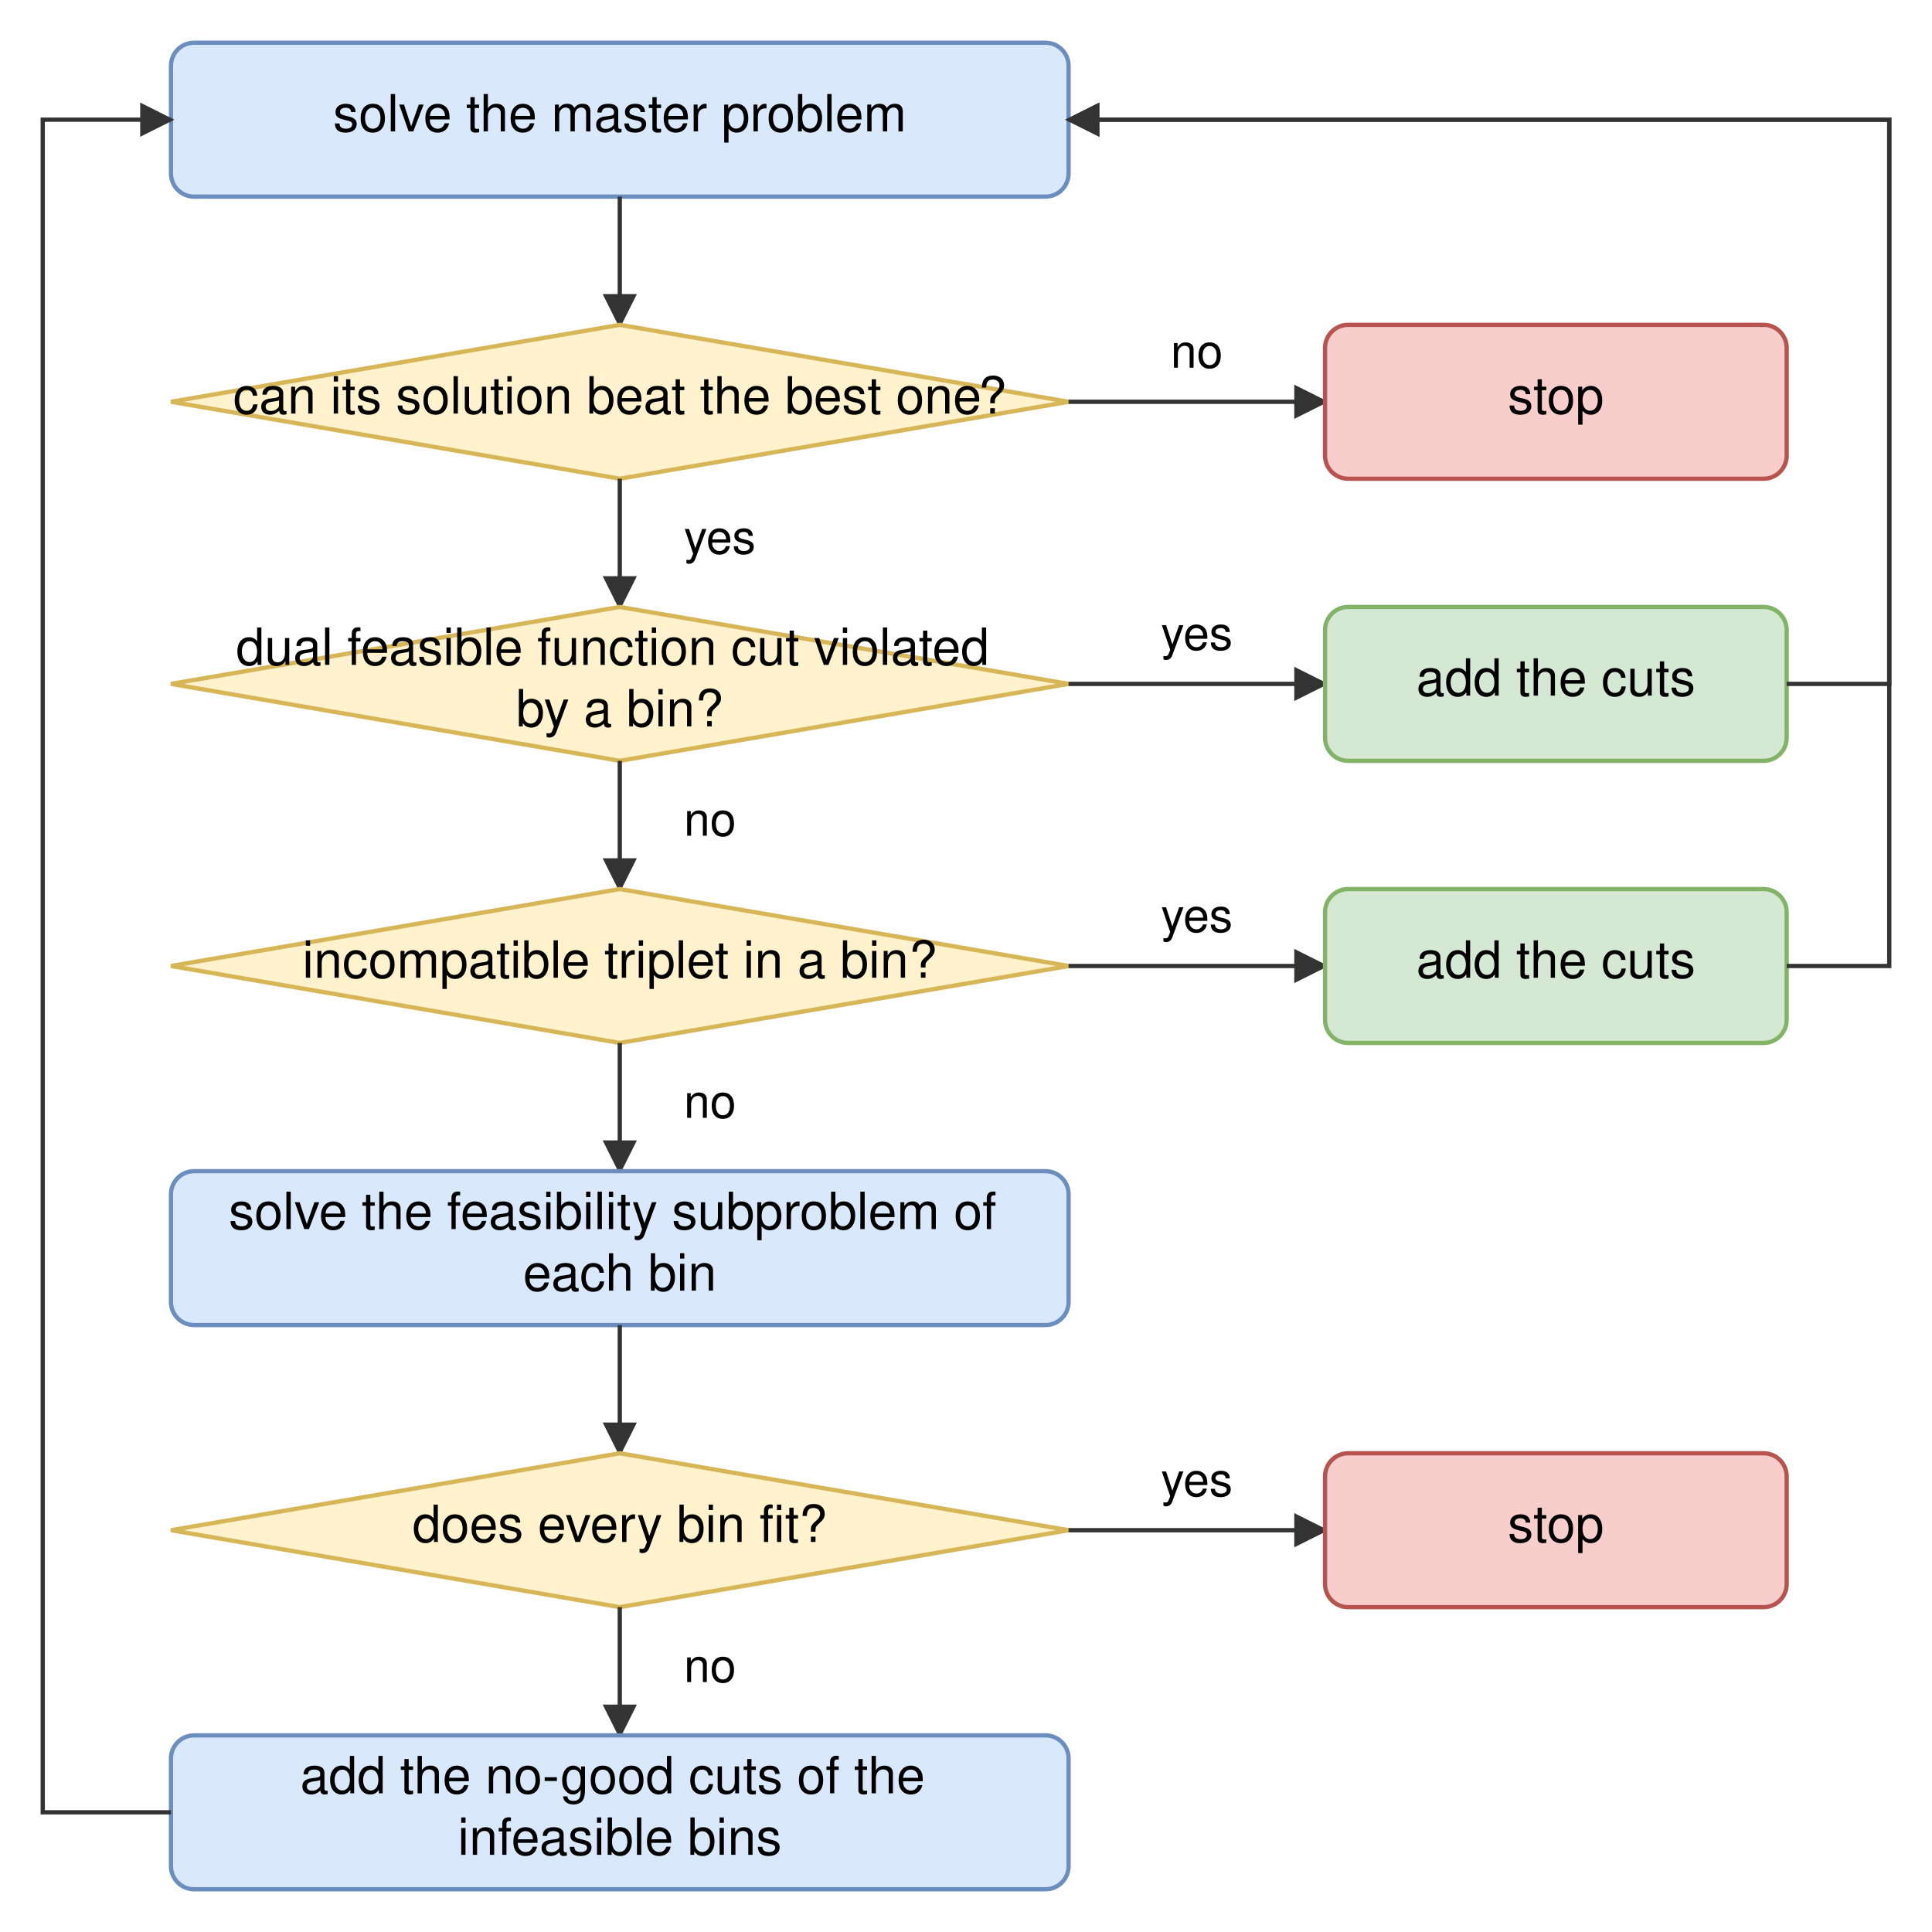
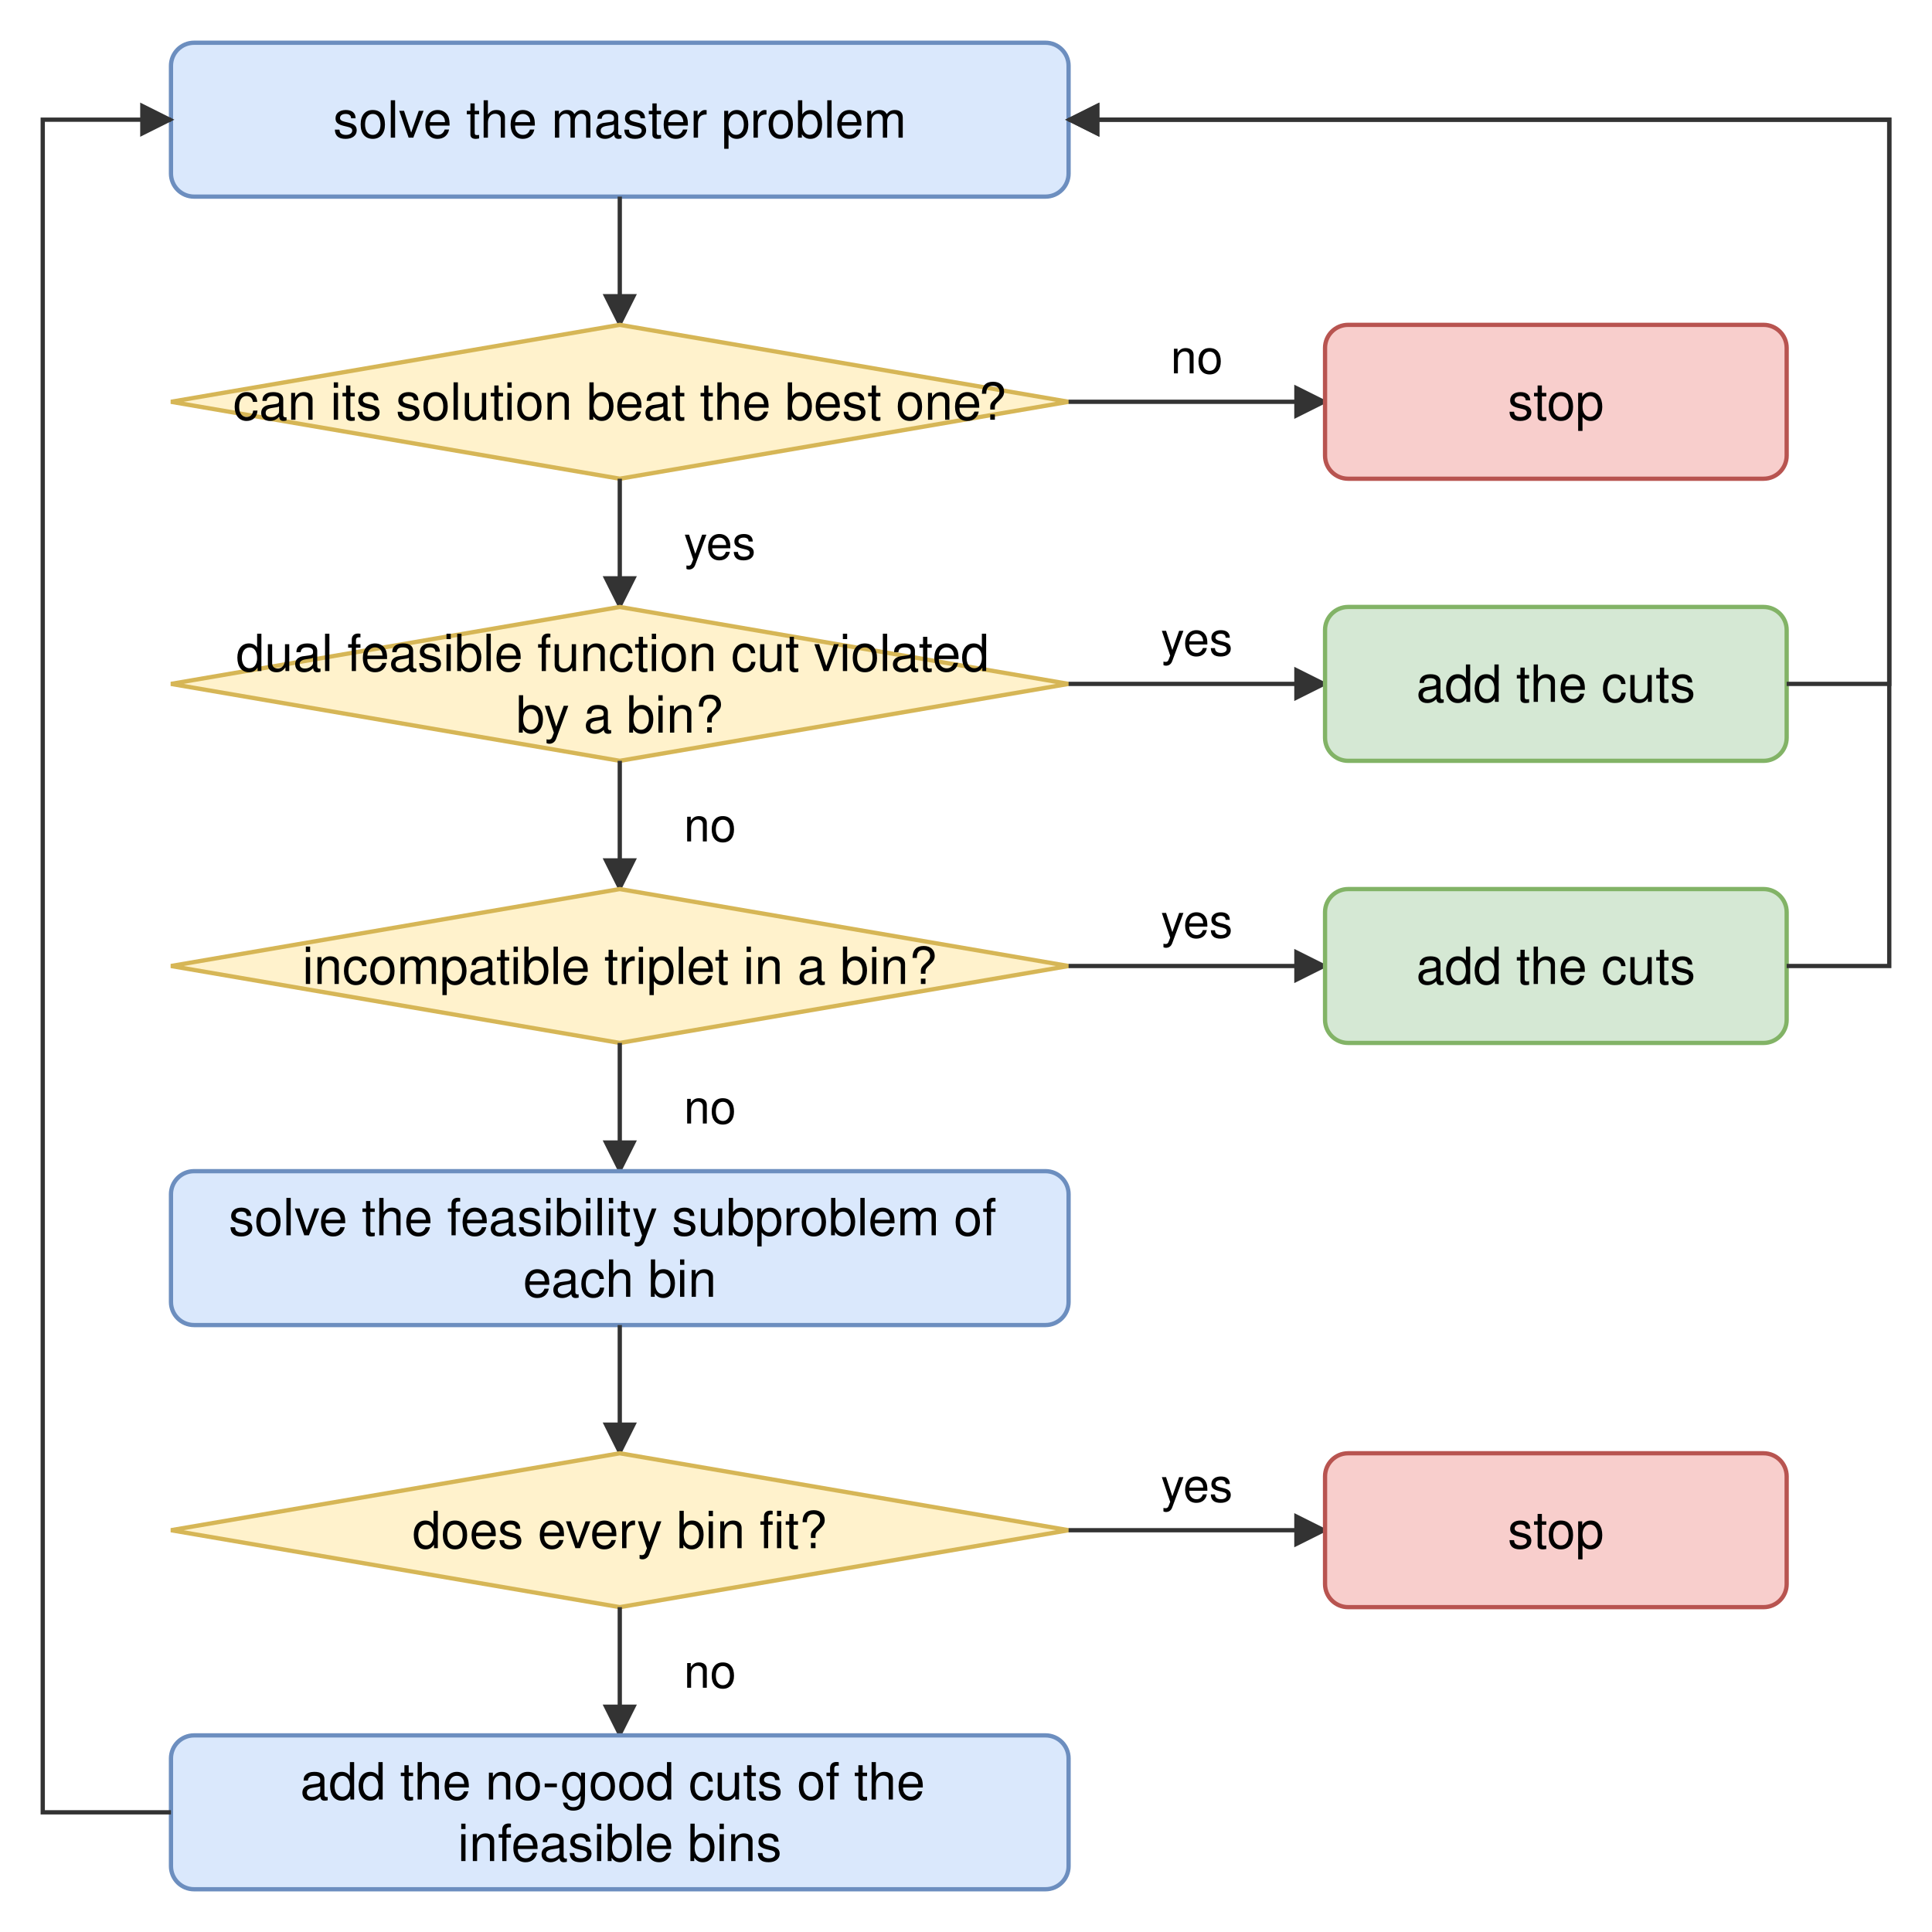
<svg xmlns="http://www.w3.org/2000/svg" width="452.0" height="452.0" viewBox="-145.0 -28.0 452.0 452.0">
  <defs>
    <marker id="arrow0" viewBox="0 0 10 10" refX="9" refY="5" markerWidth="8" markerHeight="8" markerUnits="userSpaceOnUse" orient="auto">
      <path d="M 0 0 L 10 5 L 0 10 z" fill="#333333" />
    </marker>
  </defs>
  <rect x="-145.0" y="-28.0" width="452.0" height="452.0" fill="#ffffff" />
  <rect x="-105.0" y="-18.0" width="210" height="36.0" rx="5.4" fill="#dae8fc" stroke="#6c8ebf" stroke-width="1" />
-   <text font-family="Helvetica, Arial, sans-serif" font-size="12" fill="#000000" text-anchor="middle" dominant-baseline="central">
-     <tspan x="0.0" y="0.0">solve the master problem</tspan>
+   <text font-family="Helvetica, Arial, sans-serif" font-size="12" fill="#000000" text-anchor="middle">
+     <tspan x="0.0" y="4.2">solve the master problem</tspan>
  </text>
  <polyline points="0,18.0 0,48.0" fill="none" stroke="#333333" stroke-width="1" marker-end="url(#arrow0)" />
  <polygon points="0.0,48.0 105.0,66.0 0.0,84.0 -105.0,66.0" fill="#fff2cc" stroke="#d6b656" stroke-width="1" />
-   <text font-family="Helvetica, Arial, sans-serif" font-size="12" fill="#000000" text-anchor="middle" dominant-baseline="central">
-     <tspan x="0.0" y="66.0">can its solution beat the best one?</tspan>
+   <text font-family="Helvetica, Arial, sans-serif" font-size="12" fill="#000000" text-anchor="middle">
+     <tspan x="0.0" y="70.2">can its solution beat the best one?</tspan>
  </text>
  <polyline points="0,84.0 0,114.0" fill="none" stroke="#333333" stroke-width="1" marker-end="url(#arrow0)" />
-   <text font-family="Helvetica, Arial, sans-serif" font-size="11" fill="#000000" text-anchor="start" dominant-baseline="central">
-     <tspan x="15.0" y="99.0">yes</tspan>
+   <text font-family="Helvetica, Arial, sans-serif" font-size="11" fill="#000000" text-anchor="start">
+     <tspan x="15.0" y="102.85">yes</tspan>
  </text>
  <polyline points="105.0,66.0 165.0,66.0" fill="none" stroke="#333333" stroke-width="1" marker-end="url(#arrow0)" />
-   <text font-family="Helvetica, Arial, sans-serif" font-size="11" fill="#000000" text-anchor="middle" dominant-baseline="central">
-     <tspan x="135.0" y="55.5">no</tspan>
+   <text font-family="Helvetica, Arial, sans-serif" font-size="11" fill="#000000" text-anchor="middle">
+     <tspan x="135.0" y="59.35">no</tspan>
  </text>
  <rect x="165.0" y="48.0" width="108.0" height="36.0" rx="5.4" fill="#f8cecc" stroke="#b85450" stroke-width="1" />
-   <text font-family="Helvetica, Arial, sans-serif" font-size="12" fill="#000000" text-anchor="middle" dominant-baseline="central">
-     <tspan x="219.0" y="66.0">stop</tspan>
+   <text font-family="Helvetica, Arial, sans-serif" font-size="12" fill="#000000" text-anchor="middle">
+     <tspan x="219.0" y="70.2">stop</tspan>
  </text>
  <polygon points="0.0,114.0 105.0,132.0 0.0,150.0 -105.0,132.0" fill="#fff2cc" stroke="#d6b656" stroke-width="1" />
-   <text font-family="Helvetica, Arial, sans-serif" font-size="12" fill="#000000" text-anchor="middle" dominant-baseline="central">
-     <tspan x="0.0" y="124.8">dual feasible function cut violated</tspan>
-     <tspan x="0.0" y="139.2">by a bin?</tspan>
+   <text font-family="Helvetica, Arial, sans-serif" font-size="12" fill="#000000" text-anchor="middle">
+     <tspan x="0.0" y="129.0">dual feasible function cut violated</tspan>
+     <tspan x="0.0" y="143.4">by a bin?</tspan>
  </text>
  <polyline points="0,150.0 0,180.0" fill="none" stroke="#333333" stroke-width="1" marker-end="url(#arrow0)" />
-   <text font-family="Helvetica, Arial, sans-serif" font-size="11" fill="#000000" text-anchor="start" dominant-baseline="central">
-     <tspan x="15.0" y="165.0">no</tspan>
+   <text font-family="Helvetica, Arial, sans-serif" font-size="11" fill="#000000" text-anchor="start">
+     <tspan x="15.0" y="168.85">no</tspan>
  </text>
  <polyline points="105.0,132.0 165.0,132.0" fill="none" stroke="#333333" stroke-width="1" marker-end="url(#arrow0)" />
-   <text font-family="Helvetica, Arial, sans-serif" font-size="11" fill="#000000" text-anchor="middle" dominant-baseline="central">
-     <tspan x="135.0" y="121.5">yes</tspan>
+   <text font-family="Helvetica, Arial, sans-serif" font-size="11" fill="#000000" text-anchor="middle">
+     <tspan x="135.0" y="125.35">yes</tspan>
  </text>
  <rect x="165.0" y="114.0" width="108.0" height="36.0" rx="5.4" fill="#d5e8d4" stroke="#82b366" stroke-width="1" />
-   <text font-family="Helvetica, Arial, sans-serif" font-size="12" fill="#000000" text-anchor="middle" dominant-baseline="central">
-     <tspan x="219.0" y="132.0">add the cuts</tspan>
+   <text font-family="Helvetica, Arial, sans-serif" font-size="12" fill="#000000" text-anchor="middle">
+     <tspan x="219.0" y="136.2">add the cuts</tspan>
  </text>
  <polyline points="273.0,132.0 297.0,132.0 297.0,0 105.0,0" fill="none" stroke="#333333" stroke-width="1" marker-end="url(#arrow0)" />
  <polygon points="0.0,180.0 105.0,198.0 0.0,216.0 -105.0,198.0" fill="#fff2cc" stroke="#d6b656" stroke-width="1" />
-   <text font-family="Helvetica, Arial, sans-serif" font-size="12" fill="#000000" text-anchor="middle" dominant-baseline="central">
-     <tspan x="0.0" y="198.0">incompatible triplet in a bin?</tspan>
+   <text font-family="Helvetica, Arial, sans-serif" font-size="12" fill="#000000" text-anchor="middle">
+     <tspan x="0.0" y="202.2">incompatible triplet in a bin?</tspan>
  </text>
  <polyline points="0,216.0 0,246.0" fill="none" stroke="#333333" stroke-width="1" marker-end="url(#arrow0)" />
-   <text font-family="Helvetica, Arial, sans-serif" font-size="11" fill="#000000" text-anchor="start" dominant-baseline="central">
-     <tspan x="15.0" y="231.0">no</tspan>
+   <text font-family="Helvetica, Arial, sans-serif" font-size="11" fill="#000000" text-anchor="start">
+     <tspan x="15.0" y="234.85">no</tspan>
  </text>
  <polyline points="105.0,198.0 165.0,198.0" fill="none" stroke="#333333" stroke-width="1" marker-end="url(#arrow0)" />
-   <text font-family="Helvetica, Arial, sans-serif" font-size="11" fill="#000000" text-anchor="middle" dominant-baseline="central">
-     <tspan x="135.0" y="187.5">yes</tspan>
+   <text font-family="Helvetica, Arial, sans-serif" font-size="11" fill="#000000" text-anchor="middle">
+     <tspan x="135.0" y="191.35">yes</tspan>
  </text>
  <rect x="165.0" y="180.0" width="108.0" height="36.0" rx="5.4" fill="#d5e8d4" stroke="#82b366" stroke-width="1" />
-   <text font-family="Helvetica, Arial, sans-serif" font-size="12" fill="#000000" text-anchor="middle" dominant-baseline="central">
-     <tspan x="219.0" y="198.0">add the cuts</tspan>
+   <text font-family="Helvetica, Arial, sans-serif" font-size="12" fill="#000000" text-anchor="middle">
+     <tspan x="219.0" y="202.2">add the cuts</tspan>
  </text>
  <polyline points="273.0,198.0 297.0,198.0 297.0,0 105.0,0" fill="none" stroke="#333333" stroke-width="1" marker-end="url(#arrow0)" />
  <rect x="-105.0" y="246.0" width="210" height="36.0" rx="5.4" fill="#dae8fc" stroke="#6c8ebf" stroke-width="1" />
-   <text font-family="Helvetica, Arial, sans-serif" font-size="12" fill="#000000" text-anchor="middle" dominant-baseline="central">
-     <tspan x="0.0" y="256.8">solve the feasibility subproblem of</tspan>
-     <tspan x="0.0" y="271.2">each bin</tspan>
+   <text font-family="Helvetica, Arial, sans-serif" font-size="12" fill="#000000" text-anchor="middle">
+     <tspan x="0.0" y="261.0">solve the feasibility subproblem of</tspan>
+     <tspan x="0.0" y="275.4">each bin</tspan>
  </text>
  <polyline points="0,282.0 0,312.0" fill="none" stroke="#333333" stroke-width="1" marker-end="url(#arrow0)" />
  <polygon points="0.0,312.0 105.0,330.0 0.0,348.0 -105.0,330.0" fill="#fff2cc" stroke="#d6b656" stroke-width="1" />
-   <text font-family="Helvetica, Arial, sans-serif" font-size="12" fill="#000000" text-anchor="middle" dominant-baseline="central">
-     <tspan x="0.0" y="330.0">does every bin fit?</tspan>
+   <text font-family="Helvetica, Arial, sans-serif" font-size="12" fill="#000000" text-anchor="middle">
+     <tspan x="0.0" y="334.2">does every bin fit?</tspan>
  </text>
  <polyline points="0,348.0 0,378.0" fill="none" stroke="#333333" stroke-width="1" marker-end="url(#arrow0)" />
-   <text font-family="Helvetica, Arial, sans-serif" font-size="11" fill="#000000" text-anchor="start" dominant-baseline="central">
-     <tspan x="15.0" y="363.0">no</tspan>
+   <text font-family="Helvetica, Arial, sans-serif" font-size="11" fill="#000000" text-anchor="start">
+     <tspan x="15.0" y="366.85">no</tspan>
  </text>
  <polyline points="105.0,330.0 165.0,330.0" fill="none" stroke="#333333" stroke-width="1" marker-end="url(#arrow0)" />
-   <text font-family="Helvetica, Arial, sans-serif" font-size="11" fill="#000000" text-anchor="middle" dominant-baseline="central">
-     <tspan x="135.0" y="319.5">yes</tspan>
+   <text font-family="Helvetica, Arial, sans-serif" font-size="11" fill="#000000" text-anchor="middle">
+     <tspan x="135.0" y="323.35">yes</tspan>
  </text>
  <rect x="165.0" y="312.0" width="108.0" height="36.0" rx="5.4" fill="#f8cecc" stroke="#b85450" stroke-width="1" />
-   <text font-family="Helvetica, Arial, sans-serif" font-size="12" fill="#000000" text-anchor="middle" dominant-baseline="central">
-     <tspan x="219.0" y="330.0">stop</tspan>
+   <text font-family="Helvetica, Arial, sans-serif" font-size="12" fill="#000000" text-anchor="middle">
+     <tspan x="219.0" y="334.2">stop</tspan>
  </text>
  <rect x="-105.0" y="378.0" width="210" height="36.0" rx="5.4" fill="#dae8fc" stroke="#6c8ebf" stroke-width="1" />
-   <text font-family="Helvetica, Arial, sans-serif" font-size="12" fill="#000000" text-anchor="middle" dominant-baseline="central">
-     <tspan x="0.0" y="388.8">add the no-good cuts of the</tspan>
-     <tspan x="0.0" y="403.2">infeasible bins</tspan>
+   <text font-family="Helvetica, Arial, sans-serif" font-size="12" fill="#000000" text-anchor="middle">
+     <tspan x="0.0" y="393.0">add the no-good cuts of the</tspan>
+     <tspan x="0.0" y="407.4">infeasible bins</tspan>
  </text>
  <polyline points="-105.0,396.0 -135.0,396.0 -135.0,0 -105.0,0" fill="none" stroke="#333333" stroke-width="1" marker-end="url(#arrow0)" />
</svg>
